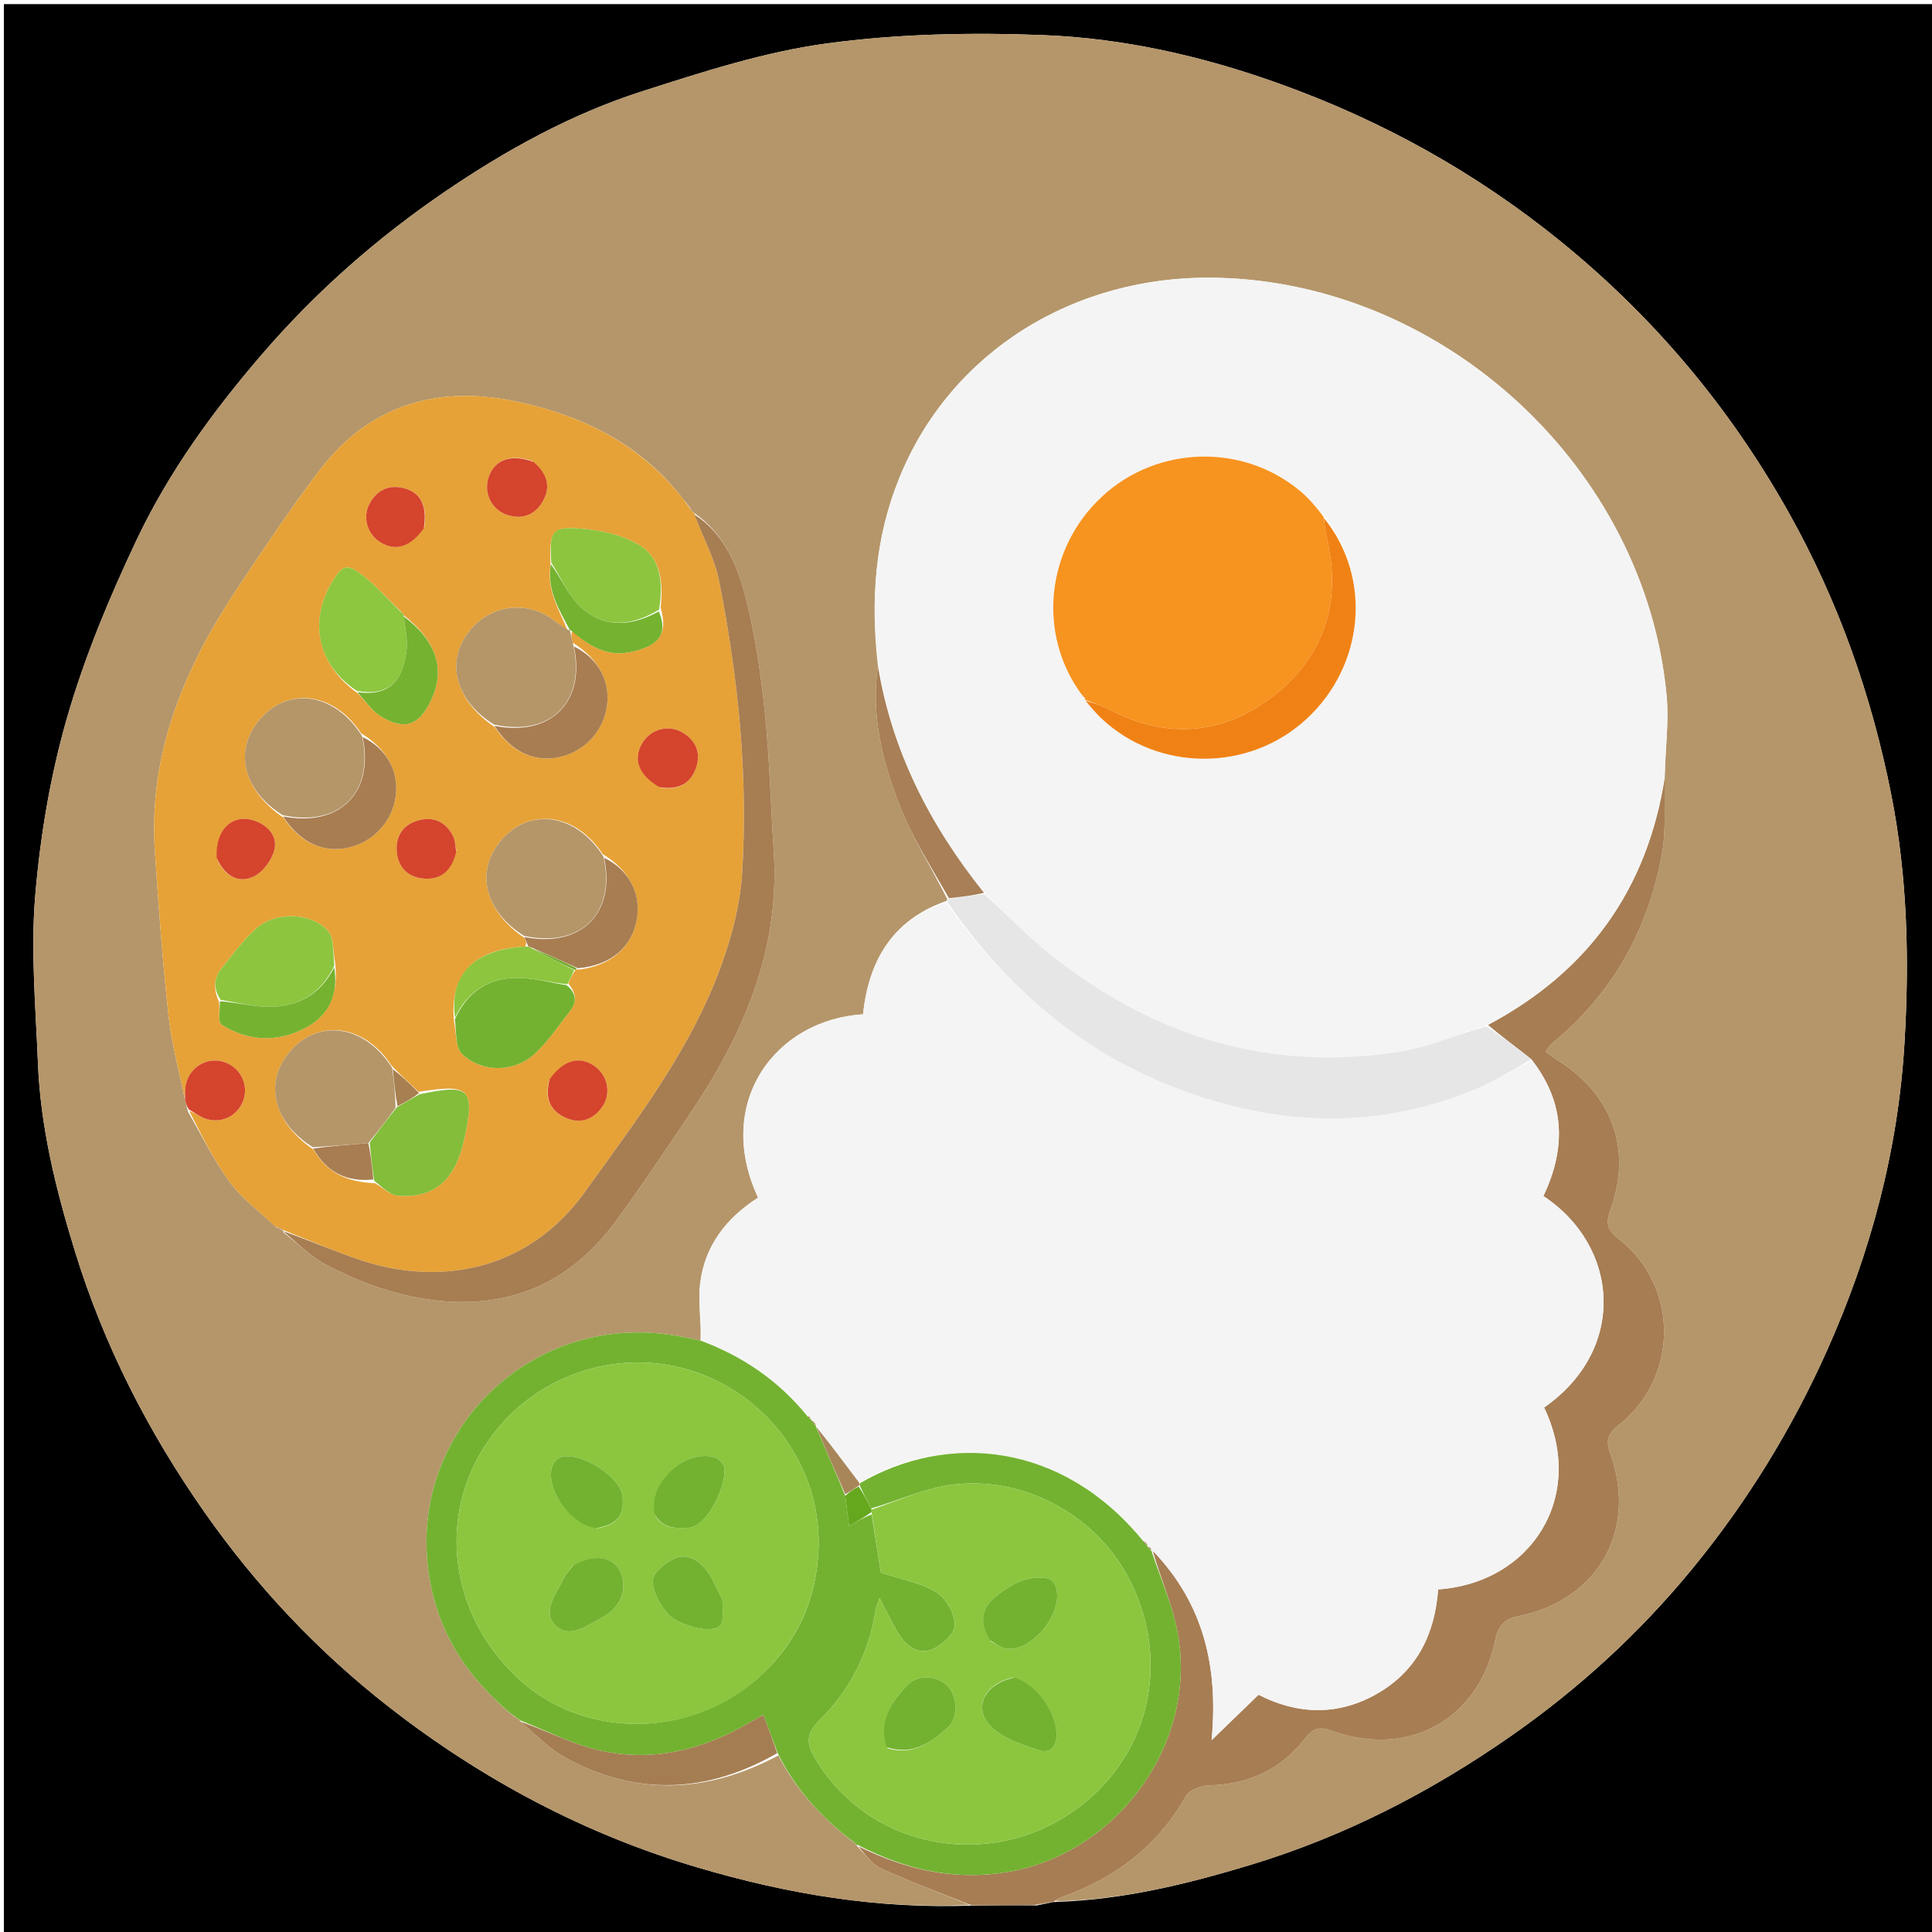
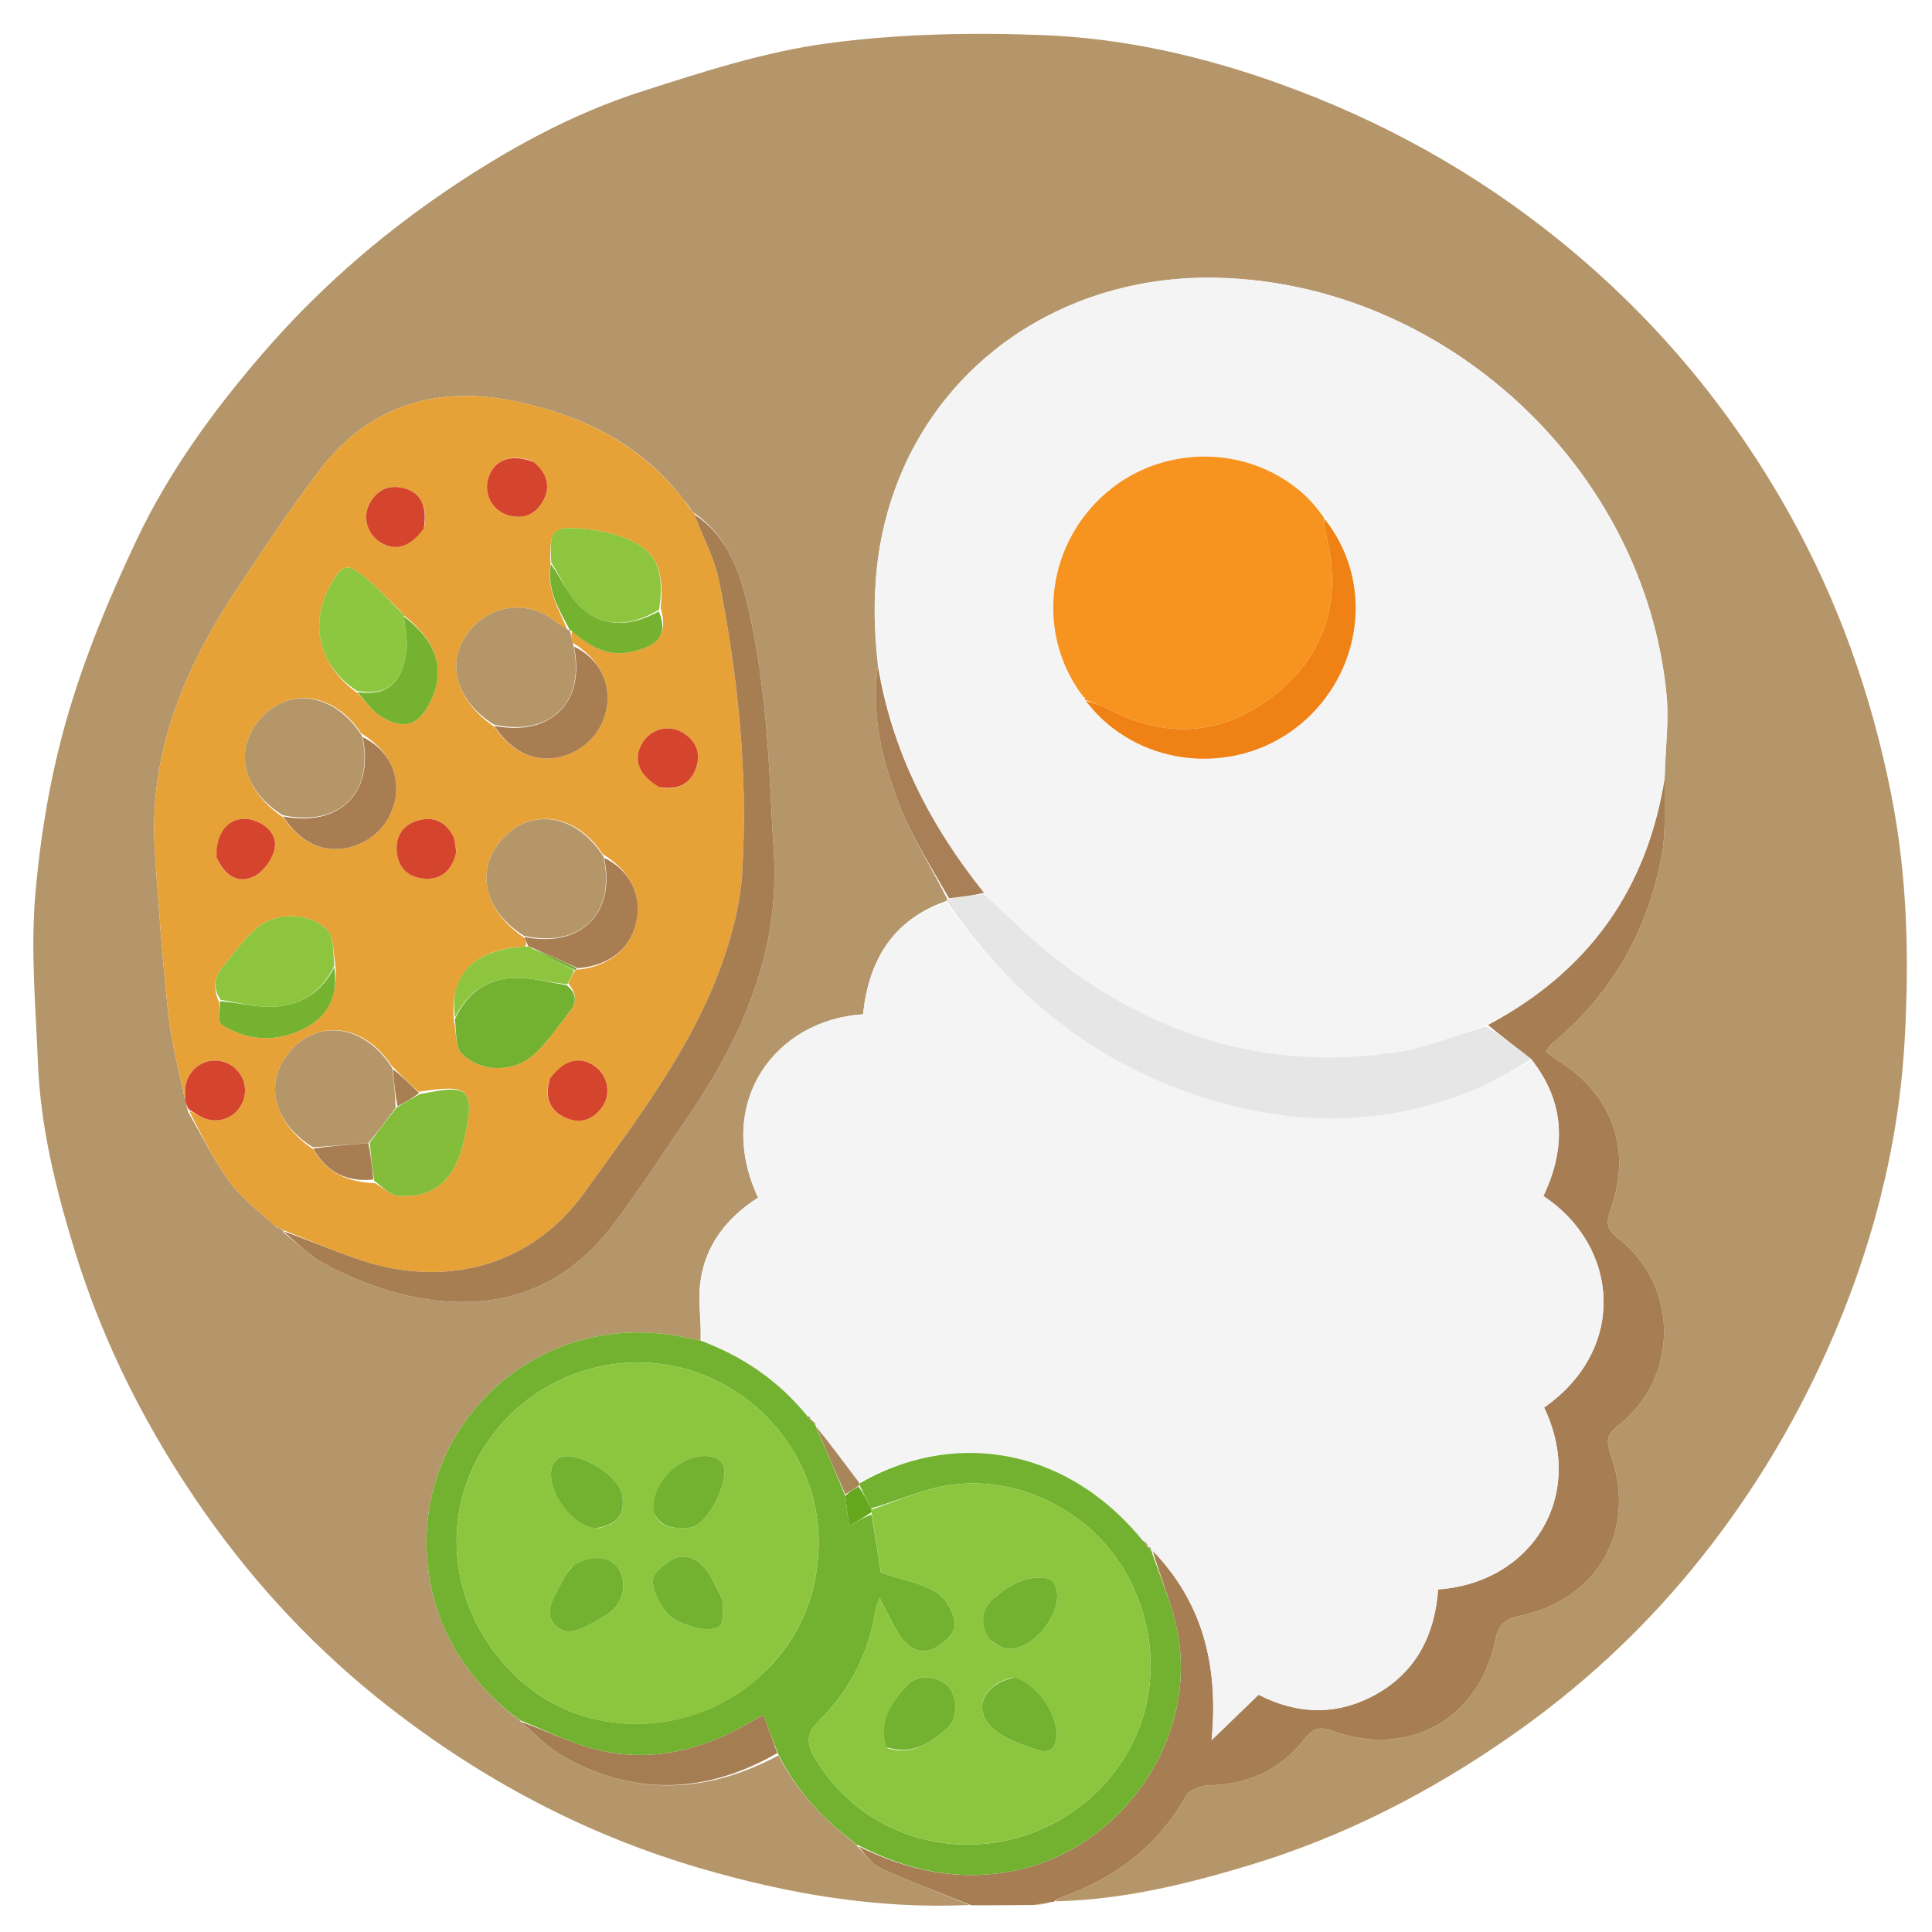
<svg xmlns="http://www.w3.org/2000/svg" version="1.1" id="Layer_1" x="0px" y="0px" width="100%" viewBox="0 0 512 512" enable-background="new 0 0 512 512" xml:space="preserve">
-   <path fill="#000000" opacity="1" stroke="none" d=" M292,513   C194.69,513 97.881,513 1.035,513   C1.035,342.399 1.035,171.797 1.035,1.098   C171.56,1.098 342.12,1.098 512.84,1.098   C512.84,171.667 512.84,342.333 512.84,513   C439.464,513 365.982,513 292,513  M279.05,504.048   C279.05,504.048 279.014,504.128 279.92,504.021   C297.557,503.468 314.521,499.319 331.287,494.248   C356.327,486.673 379.267,474.846 400.677,459.877   C418.524,447.4 434.451,432.776 448.231,416.035   C462.786,398.353 474.746,378.977 484.161,357.931   C495.835,331.833 503.046,304.601 504.717,276.264   C506.007,254.387 505.521,232.403 501.2,210.586   C495.954,184.101 487.105,159.106 473.909,135.625   C458.348,107.936 438.308,84.052 413.598,63.981   C391.037,45.654 366.033,31.83 338.769,22.076   C318.704,14.897 297.875,10.151 276.664,9.313   C257.526,8.557 238.09,8.943 219.148,11.505   C202.525,13.754 186.195,19.063 170.118,24.217   C151.398,30.219 134.151,39.745 117.95,50.772   C99.937,63.033 83.649,77.364 69.342,93.991   C56.346,109.095 44.71,125.136 36.218,143.054   C28.992,158.302 22.42,174.08 17.754,190.257   C13.348,205.526 10.668,221.526 9.334,237.382   C8.103,252.017 9.463,266.896 10.05,281.653   C10.73,298.734 14.812,315.215 19.816,331.472   C27.507,356.457 39.235,379.426 54.241,400.82   C67.996,420.431 84.268,437.701 103.074,452.364   C127.73,471.587 155.004,486.114 185.146,494.98   C208.601,501.879 232.416,505.981 257.892,504.992   C263.275,504.94 268.659,504.888 274.817,504.959   C276.257,504.662 277.696,504.365 279.05,504.048  z" />
+   <path fill="none" opacity="1" stroke="none" d=" M292,513   C194.69,513 97.881,513 1.035,513   C1.035,342.399 1.035,171.797 1.035,1.098   C171.56,1.098 342.12,1.098 512.84,1.098   C512.84,171.667 512.84,342.333 512.84,513   C439.464,513 365.982,513 292,513  M279.05,504.048   C279.05,504.048 279.014,504.128 279.92,504.021   C297.557,503.468 314.521,499.319 331.287,494.248   C356.327,486.673 379.267,474.846 400.677,459.877   C418.524,447.4 434.451,432.776 448.231,416.035   C462.786,398.353 474.746,378.977 484.161,357.931   C495.835,331.833 503.046,304.601 504.717,276.264   C506.007,254.387 505.521,232.403 501.2,210.586   C495.954,184.101 487.105,159.106 473.909,135.625   C458.348,107.936 438.308,84.052 413.598,63.981   C391.037,45.654 366.033,31.83 338.769,22.076   C318.704,14.897 297.875,10.151 276.664,9.313   C257.526,8.557 238.09,8.943 219.148,11.505   C202.525,13.754 186.195,19.063 170.118,24.217   C151.398,30.219 134.151,39.745 117.95,50.772   C99.937,63.033 83.649,77.364 69.342,93.991   C56.346,109.095 44.71,125.136 36.218,143.054   C28.992,158.302 22.42,174.08 17.754,190.257   C13.348,205.526 10.668,221.526 9.334,237.382   C8.103,252.017 9.463,266.896 10.05,281.653   C10.73,298.734 14.812,315.215 19.816,331.472   C27.507,356.457 39.235,379.426 54.241,400.82   C67.996,420.431 84.268,437.701 103.074,452.364   C127.73,471.587 155.004,486.114 185.146,494.98   C208.601,501.879 232.416,505.981 257.892,504.992   C263.275,504.94 268.659,504.888 274.817,504.959   C276.257,504.662 277.696,504.365 279.05,504.048  z" />
  <path fill="#B5966A" opacity="1" stroke="none" d=" M256.963,504.844   C232.416,505.981 208.601,501.879 185.146,494.98   C155.004,486.114 127.73,471.587 103.074,452.364   C84.268,437.701 67.996,420.431 54.241,400.82   C39.235,379.426 27.507,356.457 19.816,331.472   C14.812,315.215 10.73,298.734 10.05,281.653   C9.463,266.896 8.103,252.017 9.334,237.382   C10.668,221.526 13.348,205.526 17.754,190.257   C22.42,174.08 28.992,158.302 36.218,143.054   C44.71,125.136 56.346,109.095 69.342,93.991   C83.649,77.364 99.937,63.033 117.95,50.772   C134.151,39.745 151.398,30.219 170.118,24.217   C186.195,19.063 202.525,13.754 219.148,11.505   C238.09,8.943 257.526,8.557 276.664,9.313   C297.875,10.151 318.704,14.897 338.769,22.076   C366.033,31.83 391.037,45.654 413.598,63.981   C438.308,84.052 458.348,107.936 473.909,135.625   C487.105,159.106 495.954,184.101 501.2,210.586   C505.521,232.403 506.007,254.387 504.717,276.264   C503.046,304.601 495.835,331.833 484.161,357.931   C474.746,378.977 462.786,398.353 448.231,416.035   C434.451,432.776 418.524,447.4 400.677,459.877   C379.267,474.846 356.327,486.673 331.287,494.248   C314.521,499.319 297.557,503.468 279.759,503.865   C280.178,503.39 280.728,502.982 281.345,502.762   C295.496,497.711 306.811,489.298 314.288,475.934   C315.196,474.312 318.337,473.181 320.471,473.135   C331.005,472.908 339.556,468.866 345.942,460.58   C348.066,457.825 349.884,457.581 353.099,458.729   C373.397,465.979 391.985,455.594 396.265,434.629   C397.045,430.809 398.621,429.08 402.517,428.284   C423.563,423.982 434.028,405.428 426.745,385.215   C425.469,381.673 426.133,379.89 428.899,377.718   C445,365.082 445.028,340.818 428.981,328.336   C426.278,326.233 425.372,324.506 426.705,320.874   C432.665,304.625 427.312,289.989 412.574,280.832   C411.624,280.241 410.755,279.52 409.626,278.698   C410.276,277.823 410.64,277.062 411.231,276.579   C427.131,263.586 436.628,246.72 440.359,226.756   C441.616,220.031 440.977,212.95 441.169,205.612   C441.348,198.216 442.311,191.17 441.662,184.276   C435.993,124.127 382.978,75.008 322.563,73.612   C284.635,72.736 251.934,93.294 238.376,126.537   C231.855,142.528 230.67,159.114 232.66,176.44   C230.785,189.412 233.772,201.445 238.21,212.929   C241.586,221.664 246.736,229.714 251.04,238.249   C250.985,238.43 250.915,238.803 250.548,238.854   C236.165,243.969 230.195,254.934 228.706,268.809   C205.522,270.213 189.136,292.146 200.896,317.388   C192.607,322.683 186.786,330.044 185.565,340.022   C184.952,345.029 185.854,350.222 185.648,355.258   C183.924,354.915 182.623,354.647 181.322,354.377   C139.63,345.722 104.163,382.727 114.973,423.618   C118.236,435.96 125.454,445.7 135.223,454.07   C135.71,454.506 136.011,454.731 136.541,455.034   C137.16,455.394 137.55,455.675 138.044,456.285   C141.98,459.685 145.467,463.378 149.701,465.719   C168.53,476.129 187.406,475.265 206.284,465.21   C211.085,474.611 217.913,481.811 226.118,488.153   C226.53,488.565 226.786,488.781 227.017,488.974   C226.992,488.951 227.04,488.904 227.146,489.223   C229.283,491.433 231.006,493.993 233.4,495.091   C241.121,498.631 249.09,501.634 256.963,504.844  M183.023,134.983   C183.023,134.983 183.031,134.998 182.84,134.429   C182.485,133.948 182.13,133.467 181.264,132.592   C170.247,117.971 154.864,110.367 137.578,106.56   C116.496,101.916 98.118,106.942 84.643,124.681   C77.102,134.61 70.181,145.024 63.248,155.398   C49.086,176.585 39.328,199.271 41.039,225.471   C41.993,240.067 43.082,254.667 44.663,269.204   C45.467,276.587 47.496,283.836 49.075,291.712   C49.283,292.442 49.491,293.171 49.85,294.671   C53.475,300.896 56.625,307.474 60.88,313.234   C64.168,317.686 68.841,321.114 73.378,325.357   C73.931,325.571 74.484,325.785 74.986,326.009   C74.986,326.009 75.001,325.959 75.155,326.634   C78.897,329.524 82.32,333.025 86.444,335.184   C96.973,340.697 108.149,344.495 120.185,344.986   C138.283,345.723 152.454,338.173 163.031,323.844   C169.842,314.617 176.174,305.034 182.603,295.532   C196.881,274.429 206.772,251.901 205.056,225.638   C204.255,213.376 203.964,201.065 202.698,188.854   C201.639,178.634 200.168,168.356 197.637,158.42   C195.443,149.809 191.876,141.412 184.006,135.978   C184.006,135.978 184.015,136.037 183.718,135.648   C183.506,135.398 183.269,135.173 183.023,134.983  z" />
  <path fill="#A77D53" opacity="1" stroke="none" d=" M257.427,504.918   C249.09,501.634 241.121,498.631 233.4,495.091   C231.006,493.993 229.283,491.433 227.502,489.296   C240.157,495.545 253.062,498.488 267.191,496.073   C296.133,491.126 317.344,462.003 312.148,433.002   C310.793,425.437 307.522,418.214 305.467,410.893   C318.981,424.956 322.914,441.677 321.092,461.156   C325.162,457.219 329.233,453.283 333.531,449.127   C343.863,454.425 354.641,454.814 365.13,448.745   C375.633,442.668 380.267,432.852 381.118,421.21   C405.816,419.505 420.49,396.59 409.201,373.011   C431.362,357.535 429.102,330.227 409.016,316.972   C414.958,304.454 414.926,292.333 405.835,280.704   C401.888,277.567 398.045,274.75 394.341,271.633   C421.048,257.432 436.564,235.623 441.204,206.032   C440.977,212.95 441.616,220.031 440.359,226.756   C436.628,246.72 427.131,263.586 411.231,276.579   C410.64,277.062 410.276,277.823 409.626,278.698   C410.755,279.52 411.624,280.241 412.574,280.832   C427.312,289.989 432.665,304.625 426.705,320.874   C425.372,324.506 426.278,326.233 428.981,328.336   C445.028,340.818 445,365.082 428.899,377.718   C426.133,379.89 425.469,381.673 426.745,385.215   C434.028,405.428 423.563,423.982 402.517,428.284   C398.621,429.08 397.045,430.809 396.265,434.629   C391.985,455.594 373.397,465.979 353.099,458.729   C349.884,457.581 348.066,457.825 345.942,460.58   C339.556,468.866 331.005,472.908 320.471,473.135   C318.337,473.181 315.196,474.312 314.288,475.934   C306.811,489.298 295.496,497.711 281.345,502.762   C280.728,502.982 280.178,503.39 279.305,503.919   C279.014,504.128 279.05,504.048 278.714,504.036   C276.933,504.295 275.487,504.566 274.042,504.836   C268.659,504.888 263.275,504.94 257.427,504.918  z" />
  <path fill="#B5966A" opacity="1" stroke="none" d=" M274.429,504.898   C275.487,504.566 276.933,504.295 278.757,504.046   C277.696,504.365 276.257,504.662 274.429,504.898  z" />
  <path fill="#F4F4F4" opacity="1" stroke="none" d=" M405.938,281.023   C414.926,292.333 414.958,304.454 409.016,316.972   C429.102,330.227 431.362,357.535 409.201,373.011   C420.49,396.59 405.816,419.505 381.118,421.21   C380.267,432.852 375.633,442.668 365.13,448.745   C354.641,454.814 343.863,454.425 333.531,449.127   C329.233,453.283 325.162,457.219 321.092,461.156   C322.914,441.677 318.981,424.956 305.438,410.929   C305.074,410.907 305.147,410.966 305.153,410.649   C304.818,410.116 304.477,409.901 304.106,409.782   C304.077,409.878 304.269,409.936 304.246,409.603   C303.709,408.851 303.196,408.433 302.511,407.745   C281.49,382.341 251.357,379.419 227.616,392.837   C223.682,387.61 219.966,382.64 216.204,377.739   C216.159,377.808 216.298,377.897 216.272,377.586   C215.784,376.881 215.322,376.487 214.917,376.046   C214.975,375.999 214.873,376.105 214.793,375.891   C214.536,375.402 214.284,375.246 213.751,374.94   C206.128,365.748 196.855,359.466 186.07,355.332   C185.854,350.222 184.952,345.029 185.565,340.022   C186.786,330.044 192.607,322.683 200.896,317.388   C189.136,292.146 205.522,270.213 228.706,268.809   C230.195,254.934 236.165,243.969 250.732,239.151   C267.481,262.997 288.578,280.434 315.792,289.852   C340.357,298.353 365.049,299.025 389.492,289.285   C395.17,287.023 400.466,283.803 405.938,281.023  z" />
  <path fill="#F4F4F4" opacity="1" stroke="none" d=" M441.169,205.612   C436.564,235.623 421.048,257.432 393.952,271.675   C385.816,274.32 378.354,277.561 370.577,278.767   C336.492,284.051 306.124,274.757 279.245,253.645   C272.746,248.541 266.954,242.538 260.772,236.622   C246.313,218.585 236.305,198.843 232.834,176.075   C230.67,159.114 231.855,142.528 238.376,126.537   C251.934,93.294 284.635,72.736 322.563,73.612   C382.978,75.008 435.993,124.127 441.662,184.276   C442.311,191.17 441.348,198.216 441.169,205.612  M287.597,185.009   C287.597,185.009 287.49,185.419 287.823,186.006   C289.171,187.47 290.435,189.022 291.879,190.383   C306.92,204.57 330.926,204.64 346.199,190.573   C361.606,176.385 363.685,153.132 350.802,136.348   C348.816,134.347 346.96,132.193 344.824,130.368   C329.626,117.387 306.693,117.965 292.012,131.627   C277.152,145.455 274.847,168.021 286.924,184.685   C287.285,184.829 287.646,184.972 287.597,185.009  z" />
  <path fill="#E6A237" opacity="1" stroke="none" d=" M48.971,291.146   C47.496,283.836 45.467,276.587 44.663,269.204   C43.082,254.667 41.993,240.067 41.039,225.471   C39.328,199.271 49.086,176.585 63.248,155.398   C70.181,145.024 77.102,134.61 84.643,124.681   C98.118,106.942 116.496,101.916 137.578,106.56   C154.864,110.367 170.247,117.971 181.641,133.064   C182.356,134.024 182.693,134.511 183.031,134.998   C183.031,134.998 183.023,134.983 183.149,135.187   C183.474,135.66 183.721,135.876 184.015,136.037   C184.015,136.037 184.006,135.978 184.065,136.342   C186.324,142.445 189.395,148.013 190.573,153.956   C195.635,179.509 198.288,205.367 196.68,231.417   C196.186,239.422 194.089,247.553 191.398,255.156   C183.394,277.762 168.817,296.609 155.049,315.819   C139.621,337.343 115.912,340.649 95.933,334.069   C88.836,331.732 81.972,328.683 75.001,325.959   C75.001,325.959 74.986,326.009 74.795,325.792   C74.035,325.382 73.467,325.189 72.899,324.996   C68.841,321.114 64.168,317.686 60.88,313.234   C56.625,307.474 53.475,300.896 50.14,294.417   C51.559,294.857 52.624,295.698 53.828,296.218   C58.117,298.071 62.819,296.04 64.433,291.734   C66.033,287.464 63.685,282.763 59.274,281.407   C54.939,280.074 50.417,282.642 49.296,287.19   C48.984,288.458 49.068,289.824 48.971,291.146  M152.537,257.009   C152.537,257.009 152.909,256.882 153.709,256.917   C162.011,255.804 167.508,250.942 168.774,243.591   C169.95,236.766 166.68,230.531 159.698,226.336   C152.482,215.231 139.794,213.811 132.338,223.273   C125.951,231.378 128.675,241.628 139.072,248.604   C139.381,249.332 139.691,250.061 139.136,250.855   C125.638,251.499 119.014,258.247 120.342,270.796   C120.978,273.69 120.656,277.578 122.432,279.29   C127.637,284.311 136.204,284.271 141.598,279.374   C145.224,276.081 147.997,271.835 151.061,267.943   C153.043,265.426 152.654,263.076 150.593,260.611   C151.114,259.447 151.636,258.282 152.537,257.009  M106.781,162.627   C106.573,162.374 106.316,162.19 105.667,161.497   C102.552,158.518 99.634,155.289 96.271,152.623   C91.935,149.185 90.71,149.627 87.861,154.514   C81.723,165.041 84.391,176.411 94.846,183.75   C96.888,185.839 98.615,188.454 101.037,189.914   C107.202,193.632 111.005,192.247 114.12,185.806   C118.131,177.511 115.811,170.065 106.983,163.014   C106.983,163.014 107.049,163.024 106.781,162.627  M99.42,313.569   C101.436,314.721 103.389,316.721 105.481,316.879   C114.695,317.576 120.438,313.092 122.858,302.579   C126.219,287.983 124.176,287.302 110.919,289.347   C108.623,287.202 106.327,285.057 103.698,282.332   C96.472,271.23 83.791,269.813 76.337,279.273   C69.952,287.377 72.674,297.622 83.133,304.68   C86.631,310.868 92.11,313.275 99.42,313.569  M145.892,149.944   C144.833,156.466 148.235,161.639 150.345,166.922   C149.143,166.072 147.914,165.256 146.742,164.365   C140.172,159.375 131.28,160.022 125.548,165.927   C117.712,174 120.02,185.22 131.133,192.68   C135.522,199.317 141.674,202.142 148.393,200.607   C154.927,199.114 159.871,193.799 160.836,187.231   C161.823,180.506 158.569,174.478 151.715,170.298   C151.482,169.187 151.249,168.075 151.658,167.199   C155.963,171.047 160.716,174.05 166.766,172.852   C174.593,171.302 177.141,168.03 175.071,161.044   C175.741,154.646 175.302,148.08 169.479,144.5   C165.307,141.934 159.939,140.661 154.973,140.184   C146.227,139.344 145.568,140.412 145.892,149.944  M88.82,255.208   C88.219,252.279 88.573,248.457 86.831,246.594   C82.333,241.782 73.099,241.563 68.073,245.93   C64.501,249.034 61.639,252.993 58.657,256.728   C56.589,259.316 56.561,262.199 58.091,265.685   C58.267,267.704 57.701,270.897 58.739,271.553   C65.84,276.041 73.524,276.297 80.949,272.401   C87.39,269.021 89.713,263.24 88.82,255.208  M95.698,194.335   C88.479,183.231 75.793,181.811 68.338,191.273   C61.951,199.377 64.675,209.625 75.133,216.68   C79.523,223.317 85.674,226.142 92.393,224.607   C98.927,223.114 103.871,217.799 104.836,211.231   C105.823,204.507 102.57,198.48 95.698,194.335  M145.539,286.32   C144.242,291.029 145.789,294.545 150.281,296.374   C153.933,297.862 157.141,296.666 159.459,293.535   C162.061,290.02 161.159,285.083 157.61,282.554   C153.638,279.725 149.403,280.823 145.539,286.32  M141.084,122.204   C135.357,120.149 130.949,121.832 129.429,126.655   C128.124,130.793 130.393,135.244 134.599,136.524   C138.376,137.674 141.581,136.534 143.629,133.227   C146.076,129.279 145.195,125.657 141.084,122.204  M112.456,139.676   C113.285,134.177 111.564,130.628 107.264,129.434   C103.255,128.321 100.071,129.695 98.03,133.3   C95.967,136.942 97.255,141.507 100.796,143.715   C104.763,146.188 108.687,145.039 112.456,139.676  M120.937,225.378   C120.663,224.101 120.641,222.696 120.068,221.57   C118.186,217.87 115.01,216.319 111.011,217.369   C107.024,218.415 104.879,221.323 105.126,225.456   C105.371,229.583 107.83,232.304 111.914,232.796   C116.742,233.379 119.714,230.853 120.937,225.378  M57.543,227.666   C59.415,231.876 62.875,234.221 67.024,232.396   C69.536,231.291 71.991,228.058 72.693,225.324   C73.631,221.674 71.102,218.731 67.388,217.469   C61.618,215.508 56.992,219.883 57.543,227.666  M175.072,208.706   C179.884,209.507 183.258,207.604 184.62,202.974   C185.722,199.228 184.242,196.119 180.873,194.122   C177.098,191.885 172.31,193.249 170.132,197.043   C167.709,201.262 169.223,205.38 175.072,208.706  z" />
  <path fill="#73B231" opacity="1" stroke="none" d=" M227.833,393.093   C251.357,379.419 281.49,382.341 302.651,408.038   C303.398,409.047 303.834,409.491 304.269,409.936   C304.269,409.936 304.077,409.878 304.205,410.047   C304.604,410.466 304.875,410.716 305.147,410.966   C305.147,410.966 305.074,410.907 305.103,410.87   C307.522,418.214 310.793,425.437 312.148,433.002   C317.344,462.003 296.133,491.126 267.191,496.073   C253.062,498.488 240.157,495.545 227.395,488.977   C227.04,488.904 226.992,488.951 226.888,488.753   C226.509,488.356 226.235,488.156 225.961,487.956   C217.913,481.811 211.085,474.611 206.215,464.845   C204.744,461.052 203.57,457.875 202.307,454.461   C200.64,455.39 199.623,455.931 198.63,456.514   C186.086,463.876 172.622,467.139 158.346,463.753   C151.323,462.088 144.728,458.612 137.94,455.956   C137.55,455.675 137.16,455.394 136.354,454.82   C135.638,454.304 135.338,454.081 135.038,453.858   C125.454,445.7 118.236,435.96 114.973,423.618   C104.163,382.727 139.63,345.722 181.322,354.377   C182.623,354.647 183.924,354.915 185.648,355.258   C196.855,359.466 206.128,365.748 213.846,375.141   C214.327,375.87 214.568,376.034 214.873,376.105   C214.873,376.105 214.975,375.999 215.006,376.332   C215.457,377.076 215.877,377.486 216.298,377.897   C216.298,377.897 216.159,377.808 216.221,378.108   C218.862,384.273 221.442,390.138 224.016,396.409   C224.322,399.145 224.634,401.475 225.027,404.404   C227.567,402.926 229.247,401.948 230.979,401.375   C231.925,407.304 232.817,412.827 233.451,416.75   C238.95,418.588 244.118,419.449 248.233,422.006   C250.799,423.6 253.092,427.778 253.037,430.75   C252.995,433.018 249.443,436.238 246.789,437.197   C242.99,438.569 239.831,435.865 237.831,432.485   C236.258,429.825 234.945,427.012 233.114,423.494   C232.562,425.078 232.189,425.782 232.077,426.526   C230.344,437.948 225.256,447.891 217.197,455.867   C213.172,459.85 213.917,462.554 216.307,466.476   C232.311,492.738 269.069,496.569 291.307,474.22   C305.956,459.497 309.085,437.452 299.227,418.423   C290.022,400.656 269.466,390.145 249.905,393.859   C243.46,395.082 237.323,397.923 230.838,399.751   C229.701,397.602 228.772,395.726 227.841,393.66   C227.841,393.471 227.833,393.093 227.833,393.093  M200.492,445.015   C210.97,435.858 216.421,424.192 216.926,410.419   C217.691,389.547 204.337,370.558 184.515,363.67   C165.023,356.895 143.062,363.658 130.505,380.302   C115.695,399.933 118.435,426.959 137.016,444.523   C154.079,460.653 181.859,461.09 200.492,445.015  z" />
  <path fill="#A77D52" opacity="1" stroke="none" d=" M75.078,326.297   C81.972,328.683 88.836,331.732 95.933,334.069   C115.912,340.649 139.621,337.343 155.049,315.819   C168.817,296.609 183.394,277.762 191.398,255.156   C194.089,247.553 196.186,239.422 196.68,231.417   C198.288,205.367 195.635,179.509 190.573,153.956   C189.395,148.013 186.324,142.445 184.038,136.354   C191.876,141.412 195.443,149.809 197.637,158.42   C200.168,168.356 201.639,178.634 202.698,188.854   C203.964,201.065 204.255,213.376 205.056,225.638   C206.772,251.901 196.881,274.429 182.603,295.532   C176.174,305.034 169.842,314.617 163.031,323.844   C152.454,338.173 138.283,345.723 120.185,344.986   C108.149,344.495 96.973,340.697 86.444,335.184   C82.32,333.025 78.897,329.524 75.078,326.297  z" />
  <path fill="#E6E6E6" opacity="1" stroke="none" d=" M260.837,236.948   C266.954,242.538 272.746,248.541 279.245,253.645   C306.124,274.757 336.492,284.051 370.577,278.767   C378.354,277.561 385.816,274.32 393.813,271.975   C398.045,274.75 401.888,277.567 405.835,280.704   C400.466,283.803 395.17,287.023 389.492,289.285   C365.049,299.025 340.357,298.353 315.792,289.852   C288.578,280.434 267.481,262.997 251.098,239.1   C250.915,238.803 250.985,238.43 251.442,238.219   C254.879,237.654 257.858,237.301 260.837,236.948  z" />
  <path fill="#A57D52" opacity="1" stroke="none" d=" M138.044,456.285   C144.728,458.612 151.323,462.088 158.346,463.753   C172.622,467.139 186.086,463.876 198.63,456.514   C199.623,455.931 200.64,455.39 202.307,454.461   C203.57,457.875 204.744,461.052 205.988,464.593   C187.406,475.265 168.53,476.129 149.701,465.719   C145.467,463.378 141.98,459.685 138.044,456.285  z" />
  <path fill="#A87F56" opacity="1" stroke="none" d=" M260.772,236.622   C257.858,237.301 254.879,237.654 251.498,238.038   C246.736,229.714 241.586,221.664 238.21,212.929   C233.772,201.445 230.785,189.412 232.66,176.44   C236.305,198.843 246.313,218.585 260.772,236.622  z" />
  <path fill="#D5442D" opacity="1" stroke="none" d=" M49.023,291.429   C49.068,289.824 48.984,288.458 49.296,287.19   C50.417,282.642 54.939,280.074 59.274,281.407   C63.685,282.763 66.033,287.464 64.433,291.734   C62.819,296.04 58.117,298.071 53.828,296.218   C52.624,295.698 51.559,294.857 50.064,294.032   C49.491,293.171 49.283,292.442 49.023,291.429  z" />
  <path fill="#A77D52" opacity="1" stroke="none" d=" M182.936,134.713   C182.693,134.511 182.356,134.024 181.896,133.261   C182.13,133.467 182.485,133.948 182.936,134.713  z" />
  <path fill="#A77D52" opacity="1" stroke="none" d=" M73.138,325.177   C73.467,325.189 74.035,325.382 74.82,325.787   C74.484,325.785 73.931,325.571 73.138,325.177  z" />
  <path fill="#A77D52" opacity="1" stroke="none" d=" M183.866,135.843   C183.721,135.876 183.474,135.66 183.142,135.182   C183.269,135.173 183.506,135.398 183.866,135.843  z" />
  <path fill="#A57D52" opacity="1" stroke="none" d=" M135.223,454.07   C135.338,454.081 135.638,454.304 136.126,454.741   C136.011,454.731 135.71,454.506 135.223,454.07  z" />
  <path fill="#A77D53" opacity="1" stroke="none" d=" M226.118,488.153   C226.235,488.156 226.509,488.356 226.912,488.776   C226.786,488.781 226.53,488.565 226.118,488.153  z" />
  <path fill="#A8865A" opacity="1" stroke="none" d=" M224.022,396.003   C221.442,390.138 218.862,384.273 216.266,378.039   C219.966,382.64 223.682,387.61 227.616,392.837   C227.833,393.093 227.841,393.471 227.544,393.753   C226.172,394.691 225.097,395.347 224.022,396.003  z" />
  <path fill="#A8865A" opacity="1" stroke="none" d=" M216.272,377.586   C215.877,377.486 215.457,377.076 214.948,376.379   C215.322,376.487 215.784,376.881 216.272,377.586  z" />
  <path fill="#A77D53" opacity="1" stroke="none" d=" M304.246,409.603   C303.834,409.491 303.398,409.047 302.822,408.309   C303.196,408.433 303.709,408.851 304.246,409.603  z" />
  <path fill="#A77D53" opacity="1" stroke="none" d=" M305.153,410.649   C304.875,410.716 304.604,410.466 304.234,409.951   C304.477,409.901 304.818,410.116 305.153,410.649  z" />
  <path fill="#A8865A" opacity="1" stroke="none" d=" M214.793,375.891   C214.568,376.034 214.327,375.87 214.055,375.41   C214.284,375.246 214.536,375.402 214.793,375.891  z" />
  <path fill="#F7931F" opacity="1" stroke="none" d=" M286.654,184.087   C274.847,168.021 277.152,145.455 292.012,131.627   C306.693,117.965 329.626,117.387 344.824,130.368   C346.96,132.193 348.816,134.347 350.769,136.968   C351.015,139.205 351.206,140.842 351.585,142.434   C355.561,159.133 351.163,173.536 337.9,184.084   C324.504,194.739 309.408,196.131 293.875,187.972   C291.857,186.912 289.624,186.26 287.49,185.419   C287.49,185.419 287.597,185.009 287.569,184.901   C287.245,184.558 286.95,184.323 286.654,184.087  z" />
  <path fill="#F08215" opacity="1" stroke="none" d=" M287.656,185.712   C289.624,186.26 291.857,186.912 293.875,187.972   C309.408,196.131 324.504,194.739 337.9,184.084   C351.163,173.536 355.561,159.133 351.585,142.434   C351.206,140.842 351.015,139.205 350.864,137.291   C363.685,153.132 361.606,176.385 346.199,190.573   C330.926,204.64 306.92,204.57 291.879,190.383   C290.435,189.022 289.171,187.47 287.656,185.712  z" />
  <path fill="#F08215" opacity="1" stroke="none" d=" M286.789,184.386   C286.95,184.323 287.245,184.558 287.774,184.954   C287.646,184.972 287.285,184.829 286.789,184.386  z" />
  <path fill="#B59669" opacity="1" stroke="none" d=" M130.916,192.03   C120.02,185.22 117.712,174 125.548,165.927   C131.28,160.022 140.172,159.375 146.742,164.365   C147.914,165.256 149.143,166.072 150.673,166.965   C151.001,167.008 151.017,166.964 151.017,166.964   C151.249,168.075 151.482,169.187 151.949,171.014   C155.258,186.238 145.825,195.243 130.916,192.03  z" />
  <path fill="#B59669" opacity="1" stroke="none" d=" M74.916,216.03   C64.675,209.625 61.951,199.377 68.338,191.273   C75.793,181.811 88.479,183.231 95.94,195.032   C99.257,210.239 89.826,219.243 74.916,216.03  z" />
  <path fill="#B59669" opacity="1" stroke="none" d=" M82.915,304.031   C72.674,297.622 69.952,287.377 76.337,279.273   C83.791,269.813 96.472,271.23 103.941,283.032   C104.463,286.926 104.74,290.119 104.837,293.581   C102.427,296.834 100.198,299.817 97.599,302.928   C92.457,303.381 87.686,303.706 82.915,304.031  z" />
  <path fill="#B59669" opacity="1" stroke="none" d=" M138.917,248.03   C128.675,241.628 125.951,231.378 132.338,223.273   C139.794,213.811 152.482,215.231 159.94,227.033   C163.259,242.238 153.823,251.245 138.917,248.03  z" />
  <path fill="#8DC53F" opacity="1" stroke="none" d=" M58.492,264.995   C56.561,262.199 56.589,259.316 58.657,256.728   C61.639,252.993 64.501,249.034 68.073,245.93   C73.099,241.563 82.333,241.782 86.831,246.594   C88.573,248.457 88.219,252.279 88.598,255.906   C84.949,263.552 78.99,266.734 71.613,266.824   C67.247,266.878 62.866,265.648 58.492,264.995  z" />
  <path fill="#73B230" opacity="1" stroke="none" d=" M150.152,261.078   C152.654,263.076 153.043,265.426 151.061,267.943   C147.997,271.835 145.224,276.081 141.598,279.374   C136.204,284.271 127.637,284.311 122.432,279.29   C120.656,277.578 120.978,273.69 120.546,270.095   C124.012,262.55 129.698,259.164 137.013,259.141   C141.391,259.127 145.772,260.389 150.152,261.078  z" />
  <path fill="#8DC63F" opacity="1" stroke="none" d=" M94.563,183.082   C84.391,176.411 81.723,165.041 87.861,154.514   C90.71,149.627 91.935,149.185 96.271,152.623   C99.634,155.289 102.552,158.518 106.006,161.949   C106.573,162.616 106.808,162.824 107.049,163.024   C107.049,163.024 106.983,163.014 107.029,163.397   C107.331,166.57 108.057,169.411 107.756,172.139   C106.764,181.146 102.517,184.51 94.563,183.082  z" />
  <path fill="#8DC53F" opacity="1" stroke="none" d=" M146.086,149.087   C145.568,140.412 146.227,139.344 154.973,140.184   C159.939,140.661 165.307,141.934 169.479,144.5   C175.302,148.08 175.741,154.646 174.657,161.588   C167.208,166.052 160.006,166.532 153.949,160.917   C150.573,157.787 148.659,153.082 146.086,149.087  z" />
  <path fill="#83BD3A" opacity="1" stroke="none" d=" M97.969,302.8   C100.198,299.817 102.427,296.834 105.167,293.44   C107.516,292.015 109.354,291.001 111.192,289.987   C124.176,287.302 126.219,287.983 122.858,302.579   C120.438,313.092 114.695,317.576 105.481,316.879   C103.389,316.721 101.436,314.721 99.145,312.876   C98.57,309.055 98.27,305.928 97.969,302.8  z" />
  <path fill="#A87D51" opacity="1" stroke="none" d=" M131.025,192.355   C145.825,195.243 155.258,186.238 152.106,171.324   C158.569,174.478 161.823,180.506 160.836,187.231   C159.871,193.799 154.927,199.114 148.393,200.607   C141.674,202.142 135.522,199.317 131.025,192.355  z" />
  <path fill="#A87D51" opacity="1" stroke="none" d=" M75.025,216.355   C89.826,219.243 99.257,210.239 96.106,195.322   C102.57,198.48 105.823,204.507 104.836,211.231   C103.871,217.799 98.927,223.114 92.393,224.607   C85.674,226.142 79.523,223.317 75.025,216.355  z" />
  <path fill="#A77D51" opacity="1" stroke="none" d=" M138.994,248.317   C153.823,251.245 163.259,242.238 160.106,227.324   C166.68,230.531 169.95,236.766 168.774,243.591   C167.508,250.942 162.011,255.804 153.204,256.586   C148.817,254.564 144.935,252.872 140.788,251.087   C140.349,250.926 140.175,250.858 140,250.79   C139.691,250.061 139.381,249.332 138.994,248.317  z" />
  <path fill="#75B230" opacity="1" stroke="none" d=" M94.704,183.416   C102.517,184.51 106.764,181.146 107.756,172.139   C108.057,169.411 107.331,166.57 107.037,163.365   C115.811,170.065 118.131,177.511 114.12,185.806   C111.005,192.247 107.202,193.632 101.037,189.914   C98.615,188.454 96.888,185.839 94.704,183.416  z" />
  <path fill="#75B230" opacity="1" stroke="none" d=" M58.291,265.34   C62.866,265.648 67.247,266.878 71.613,266.824   C78.99,266.734 84.949,263.552 88.572,256.353   C89.713,263.24 87.39,269.021 80.949,272.401   C73.524,276.297 65.84,276.041 58.739,271.553   C57.701,270.897 58.267,267.704 58.291,265.34  z" />
  <path fill="#74B230" opacity="1" stroke="none" d=" M145.989,149.516   C148.659,153.082 150.573,157.787 153.949,160.917   C160.006,166.532 167.208,166.052 174.598,162.038   C177.141,168.03 174.593,171.302 166.766,172.852   C160.716,174.05 155.963,171.047 151.338,167.081   C151.017,166.964 151.001,167.008 151.023,166.999   C148.235,161.639 144.833,156.466 145.989,149.516  z" />
  <path fill="#8DC53E" opacity="1" stroke="none" d=" M139.568,250.823   C140.175,250.858 140.349,250.926 140.973,251.351   C145.002,253.511 148.58,255.314 152.158,257.117   C151.636,258.282 151.114,259.447 150.372,260.845   C145.772,260.389 141.391,259.127 137.013,259.141   C129.698,259.164 124.012,262.55 120.586,269.657   C119.014,258.247 125.638,251.499 139.568,250.823  z" />
  <path fill="#D5442D" opacity="1" stroke="none" d=" M145.691,285.963   C149.403,280.823 153.638,279.725 157.61,282.554   C161.159,285.083 162.061,290.02 159.459,293.535   C157.141,296.666 153.933,297.862 150.281,296.374   C145.789,294.545 144.242,291.029 145.691,285.963  z" />
  <path fill="#D5442D" opacity="1" stroke="none" d=" M141.405,122.418   C145.195,125.657 146.076,129.279 143.629,133.227   C141.581,136.534 138.376,137.674 134.599,136.524   C130.393,135.244 128.124,130.793 129.429,126.655   C130.949,121.832 135.357,120.149 141.405,122.418  z" />
  <path fill="#D5442D" opacity="1" stroke="none" d=" M112.303,140.032   C108.687,145.039 104.763,146.188 100.796,143.715   C97.255,141.507 95.967,136.942 98.03,133.3   C100.071,129.695 103.255,128.321 107.264,129.434   C111.564,130.628 113.285,134.177 112.303,140.032  z" />
  <path fill="#D5442D" opacity="1" stroke="none" d=" M120.9,225.771   C119.714,230.853 116.742,233.379 111.914,232.796   C107.83,232.304 105.371,229.583 105.126,225.456   C104.879,221.323 107.024,218.415 111.011,217.369   C115.01,216.319 118.186,217.87 120.068,221.57   C120.641,222.696 120.663,224.101 120.9,225.771  z" />
  <path fill="#D5442D" opacity="1" stroke="none" d=" M57.419,227.293   C56.992,219.883 61.618,215.508 67.388,217.469   C71.102,218.731 73.631,221.674 72.693,225.324   C71.991,228.058 69.536,231.291 67.024,232.396   C62.875,234.221 59.415,231.876 57.419,227.293  z" />
  <path fill="#D5442D" opacity="1" stroke="none" d=" M174.701,208.581   C169.223,205.38 167.709,201.262 170.132,197.043   C172.31,193.249 177.098,191.885 180.873,194.122   C184.242,196.119 185.722,199.228 184.62,202.974   C183.258,207.604 179.884,209.507 174.701,208.581  z" />
  <path fill="#A87D51" opacity="1" stroke="none" d=" M97.599,302.928   C98.27,305.928 98.57,309.055 98.935,312.585   C92.11,313.275 86.631,310.868 83.024,304.355   C87.686,303.706 92.457,303.381 97.599,302.928  z" />
  <path fill="#A77F50" opacity="1" stroke="none" d=" M111.056,289.667   C109.354,291.001 107.516,292.015 105.348,293.17   C104.74,290.119 104.463,286.926 104.108,283.322   C106.327,285.057 108.623,287.202 111.056,289.667  z" />
  <path fill="#79AC34" opacity="1" stroke="none" d=" M152.348,257.063   C148.58,255.314 145.002,253.511 141.238,251.444   C144.935,252.872 148.817,254.564 152.804,256.569   C152.909,256.882 152.537,257.009 152.348,257.063  z" />
  <path fill="#75B230" opacity="1" stroke="none" d=" M106.915,162.825   C106.808,162.824 106.573,162.616 106.178,162.239   C106.316,162.19 106.573,162.374 106.915,162.825  z" />
  <path fill="#8CC63F" opacity="1" stroke="none" d=" M200.237,445.265   C181.859,461.09 154.079,460.653 137.016,444.523   C118.435,426.959 115.695,399.933 130.505,380.302   C143.062,363.658 165.023,356.895 184.515,363.67   C204.337,370.558 217.691,389.547 216.926,410.419   C216.421,424.192 210.97,435.858 200.237,445.265  M190.248,421.466   C189.39,419.859 188.704,418.128 187.639,416.673   C185.444,413.677 182.37,411.44 178.733,413.036   C176.33,414.09 173.089,416.743 173.02,418.776   C172.92,421.711 174.816,425.2 176.876,427.572   C178.576,429.531 181.64,430.621 184.304,431.327   C186.361,431.873 189.512,432.049 190.745,430.88   C191.949,429.738 191.433,426.684 191.475,424.466   C191.489,423.705 190.904,422.933 190.248,421.466  M151.611,415.106   C150.85,416.188 149.929,417.192 149.357,418.366   C147.43,422.322 143.542,427.053 147.115,430.681   C150.932,434.558 155.791,430.625 159.805,428.531   C164.61,426.023 166.48,420.557 164.292,416.333   C162.264,412.415 157.352,411.728 151.611,415.106  M173.71,401.755   C175.79,405.194 179.028,405.02 182.486,404.877   C187.761,404.66 193.386,391.847 191.723,388.338   C191.293,387.432 190.272,386.467 189.33,386.195   C181.406,383.908 171.475,393.235 173.71,401.755  M158.394,405.003   C163.783,403.896 165.551,401.58 164.941,396.425   C164.306,391.064 153.088,384.187 148.205,386.338   C147.241,386.763 146.322,388.208 146.127,389.314   C145.038,395.489 151.398,404.065 158.394,405.003  z" />
  <path fill="#8CC63F" opacity="1" stroke="none" d=" M231.045,400.023   C237.323,397.923 243.46,395.082 249.905,393.859   C269.466,390.145 290.022,400.656 299.227,418.423   C309.085,437.452 305.956,459.497 291.307,474.22   C269.069,496.569 232.311,492.738 216.307,466.476   C213.917,462.554 213.172,459.85 217.197,455.867   C225.256,447.891 230.344,437.948 232.077,426.526   C232.189,425.782 232.562,425.078 233.114,423.494   C234.945,427.012 236.258,429.825 237.831,432.485   C239.831,435.865 242.99,438.569 246.789,437.197   C249.443,436.238 252.995,433.018 253.037,430.75   C253.092,427.778 250.799,423.6 248.233,422.006   C244.118,419.449 238.95,418.588 233.451,416.75   C232.817,412.827 231.925,407.304 231.012,401.139   C230.992,400.498 231.045,400.023 231.045,400.023  M268.525,444.557   C260.569,446.238 257.553,453.006 263.085,457.986   C266.33,460.906 271.05,462.468 275.363,463.831   C278.555,464.84 280.145,462.673 279.998,459.273   C279.744,453.38 274.837,446.554 268.525,444.557  M235.236,463.31   C241.901,465.29 246.851,461.772 251.247,457.727   C254.115,455.088 253.615,449.239 251.103,446.751   C248.33,444.004 243.161,443.583 240.283,446.711   C236.237,451.107 232.738,456.072 235.236,463.31  M262.628,434.985   C263.937,435.633 265.185,436.632 266.563,436.869   C273.492,438.06 282.274,426.971 279.723,420.292   C279.414,419.482 278.538,418.457 277.781,418.318   C271.996,417.258 267.376,420.158 263.326,423.574   C259.886,426.476 259.697,430.475 262.628,434.985  z" />
  <path fill="#65A81D" opacity="1" stroke="none" d=" M230.838,399.751   C231.045,400.023 230.992,400.498 230.959,400.735   C229.247,401.948 227.567,402.926 225.027,404.404   C224.634,401.475 224.322,399.145 224.016,396.409   C225.097,395.347 226.172,394.691 227.545,393.942   C228.772,395.726 229.701,397.602 230.838,399.751  z" />
  <path fill="#73B230" opacity="1" stroke="none" d=" M190.421,421.816   C190.904,422.933 191.489,423.705 191.475,424.466   C191.433,426.684 191.949,429.738 190.745,430.88   C189.512,432.049 186.361,431.873 184.304,431.327   C181.64,430.621 178.576,429.531 176.876,427.572   C174.816,425.2 172.92,421.711 173.02,418.776   C173.089,416.743 176.33,414.09 178.733,413.036   C182.37,411.44 185.444,413.677 187.639,416.673   C188.704,418.128 189.39,419.859 190.421,421.816  z" />
  <path fill="#73B230" opacity="1" stroke="none" d=" M151.89,414.872   C157.352,411.728 162.264,412.415 164.292,416.333   C166.48,420.557 164.61,426.023 159.805,428.531   C155.791,430.625 150.932,434.558 147.115,430.681   C143.542,427.053 147.43,422.322 149.357,418.366   C149.929,417.192 150.85,416.188 151.89,414.872  z" />
  <path fill="#73B230" opacity="1" stroke="none" d=" M173.544,401.416   C171.475,393.235 181.406,383.908 189.33,386.195   C190.272,386.467 191.293,387.432 191.723,388.338   C193.386,391.847 187.761,404.66 182.486,404.877   C179.028,405.02 175.79,405.194 173.544,401.416  z" />
  <path fill="#72B230" opacity="1" stroke="none" d=" M157.986,405.005   C151.398,404.065 145.038,395.489 146.127,389.314   C146.322,388.208 147.241,386.763 148.205,386.338   C153.088,384.187 164.306,391.064 164.941,396.425   C165.551,401.58 163.783,403.896 157.986,405.005  z" />
  <path fill="#73B230" opacity="1" stroke="none" d=" M268.886,444.565   C274.837,446.554 279.744,453.38 279.998,459.273   C280.145,462.673 278.555,464.84 275.363,463.831   C271.05,462.468 266.33,460.906 263.085,457.986   C257.553,453.006 260.569,446.238 268.886,444.565  z" />
  <path fill="#73B230" opacity="1" stroke="none" d=" M234.954,463.022   C232.738,456.072 236.237,451.107 240.283,446.711   C243.161,443.583 248.33,444.004 251.103,446.751   C253.615,449.239 254.115,455.088 251.247,457.727   C246.851,461.772 241.901,465.29 234.954,463.022  z" />
  <path fill="#73B230" opacity="1" stroke="none" d=" M262.381,434.694   C259.697,430.475 259.886,426.476 263.326,423.574   C267.376,420.158 271.996,417.258 277.781,418.318   C278.538,418.457 279.414,419.482 279.723,420.292   C282.274,426.971 273.492,438.06 266.563,436.869   C265.185,436.632 263.937,435.633 262.381,434.694  z" />
</svg>
